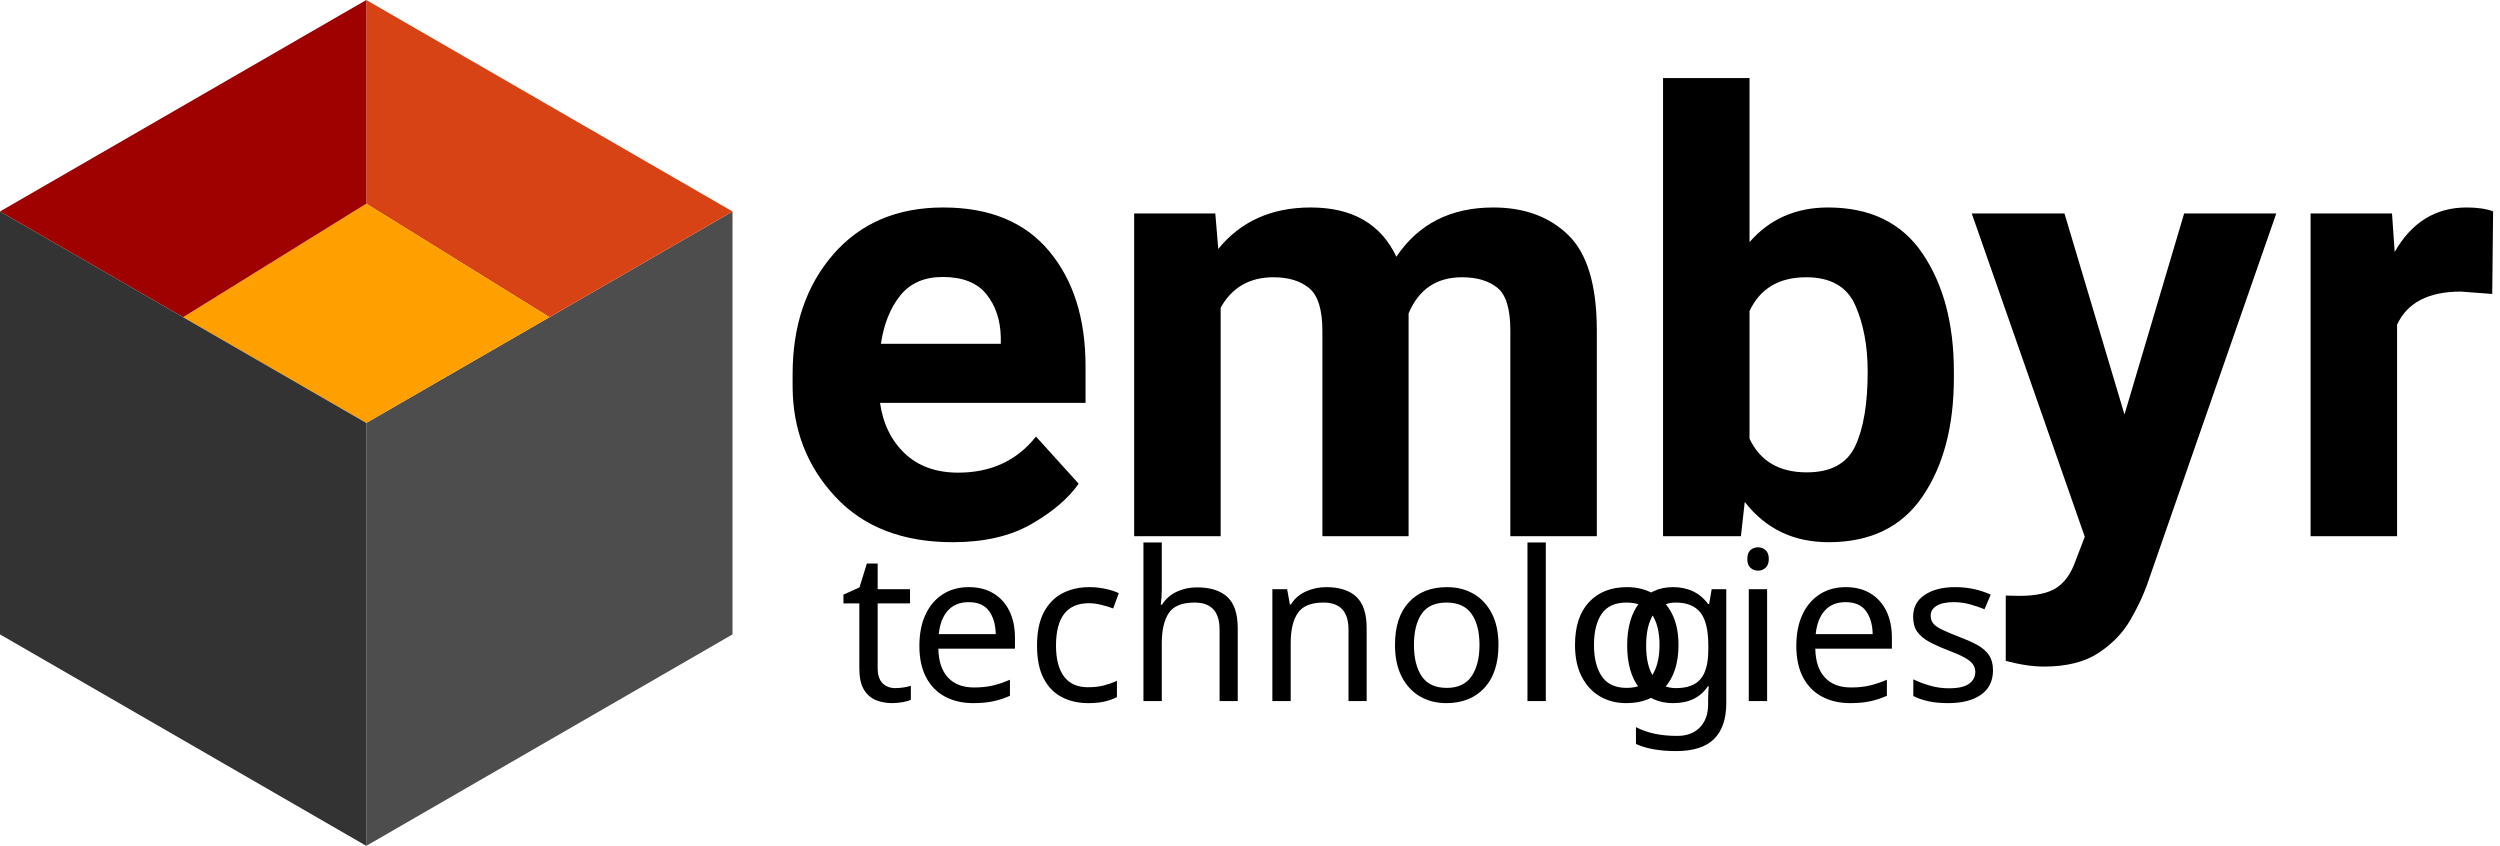
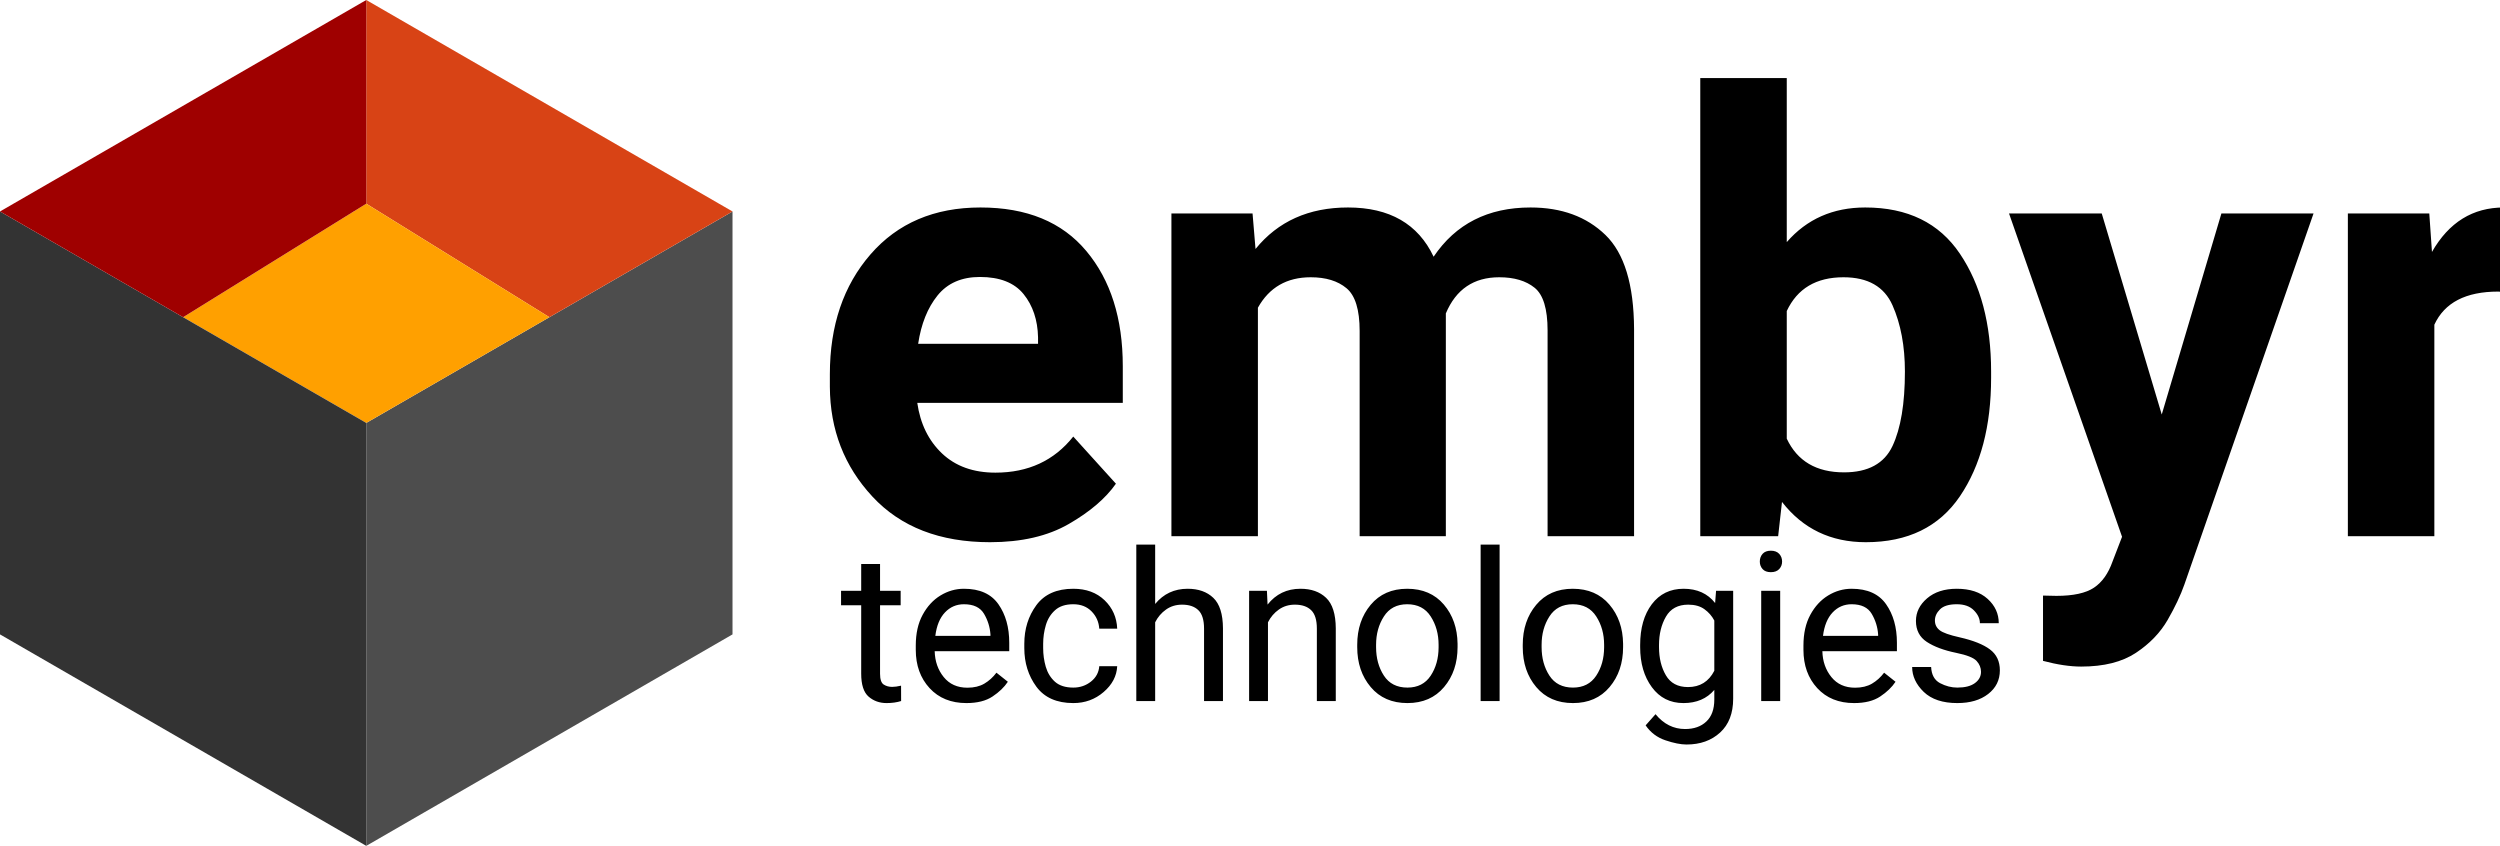
<svg xmlns="http://www.w3.org/2000/svg" id="Layer_1" data-name="Layer 1" viewBox="0 0 671.15 227.08">
  <defs>
-     <style>.cls-1{font-size:164px;font-family:Roboto-Bold, Roboto;font-weight:700;}.cls-2{letter-spacing:-0.01em;}.cls-3{fill:#4d4d4d;}.cls-4{fill:#d84315;}.cls-5{fill:#ffa000;}.cls-6{fill:#333;}.cls-7{fill:#9f0000;}.cls-8{font-size:56px;font-family:MyriadPro-Regular, Myriad Pro;}.cls-9{letter-spacing:-0.01em;}.cls-10{letter-spacing:-0.01em;}.cls-11{letter-spacing:0em;}</style>
+     <style>.cls-1{font-size:164px;font-family:Roboto-Bold, Roboto;font-weight:700;}.cls-2{letter-spacing:-0.01em;}.cls-3{fill:#4d4d4d;}.cls-4{fill:#d84315;}.cls-5{fill:#ffa000;}.cls-6{fill:#333;}.cls-7{fill:#9f0000;}.cls-8{font-size:56px;font-family:Roboto-Regular, Roboto;}.cls-9{letter-spacing:-0.01em;}.cls-10{letter-spacing:-0.01em;}.cls-11{letter-spacing:0em;}</style>
  </defs>
-   <text class="cls-1" transform="translate(206.94 143.95)">em<tspan class="cls-2" x="230.63" y="0">b</tspan>
-     <tspan x="322.07" y="0">yr</tspan>
-   </text>
+   <text class="cls-1" transform="translate(216.94 143.95)">embyr</text>
  <polygon class="cls-3" points="196.65 56.77 196.65 170.31 98.33 227.08 98.33 113.54 147.49 85.16 196.65 56.77" />
  <polygon class="cls-4" points="196.65 56.77 147.49 85.16 98.33 54.68 98.33 0 196.65 56.77" />
  <polygon class="cls-5" points="147.49 85.16 98.33 113.54 49.16 85.16 98.33 54.68 147.49 85.16" />
  <polygon class="cls-6" points="98.33 113.54 98.33 227.08 0 170.31 0 56.77 49.16 85.16 98.33 113.54" />
  <polygon class="cls-7" points="98.33 0 98.33 54.68 49.16 85.16 0 56.77 98.33 0" />
  <text class="cls-8" transform="translate(225.54 188.2)">
-     <tspan class="cls-9">t</tspan>
-     <tspan x="18.2" y="0">echnolo</tspan>
-     <tspan class="cls-10" x="208.21" y="0">g</tspan>
-     <tspan class="cls-11" x="239.17" y="0">ies</tspan>
+     <tspan class="cls-9">technologies</tspan>
  </text>
</svg>
